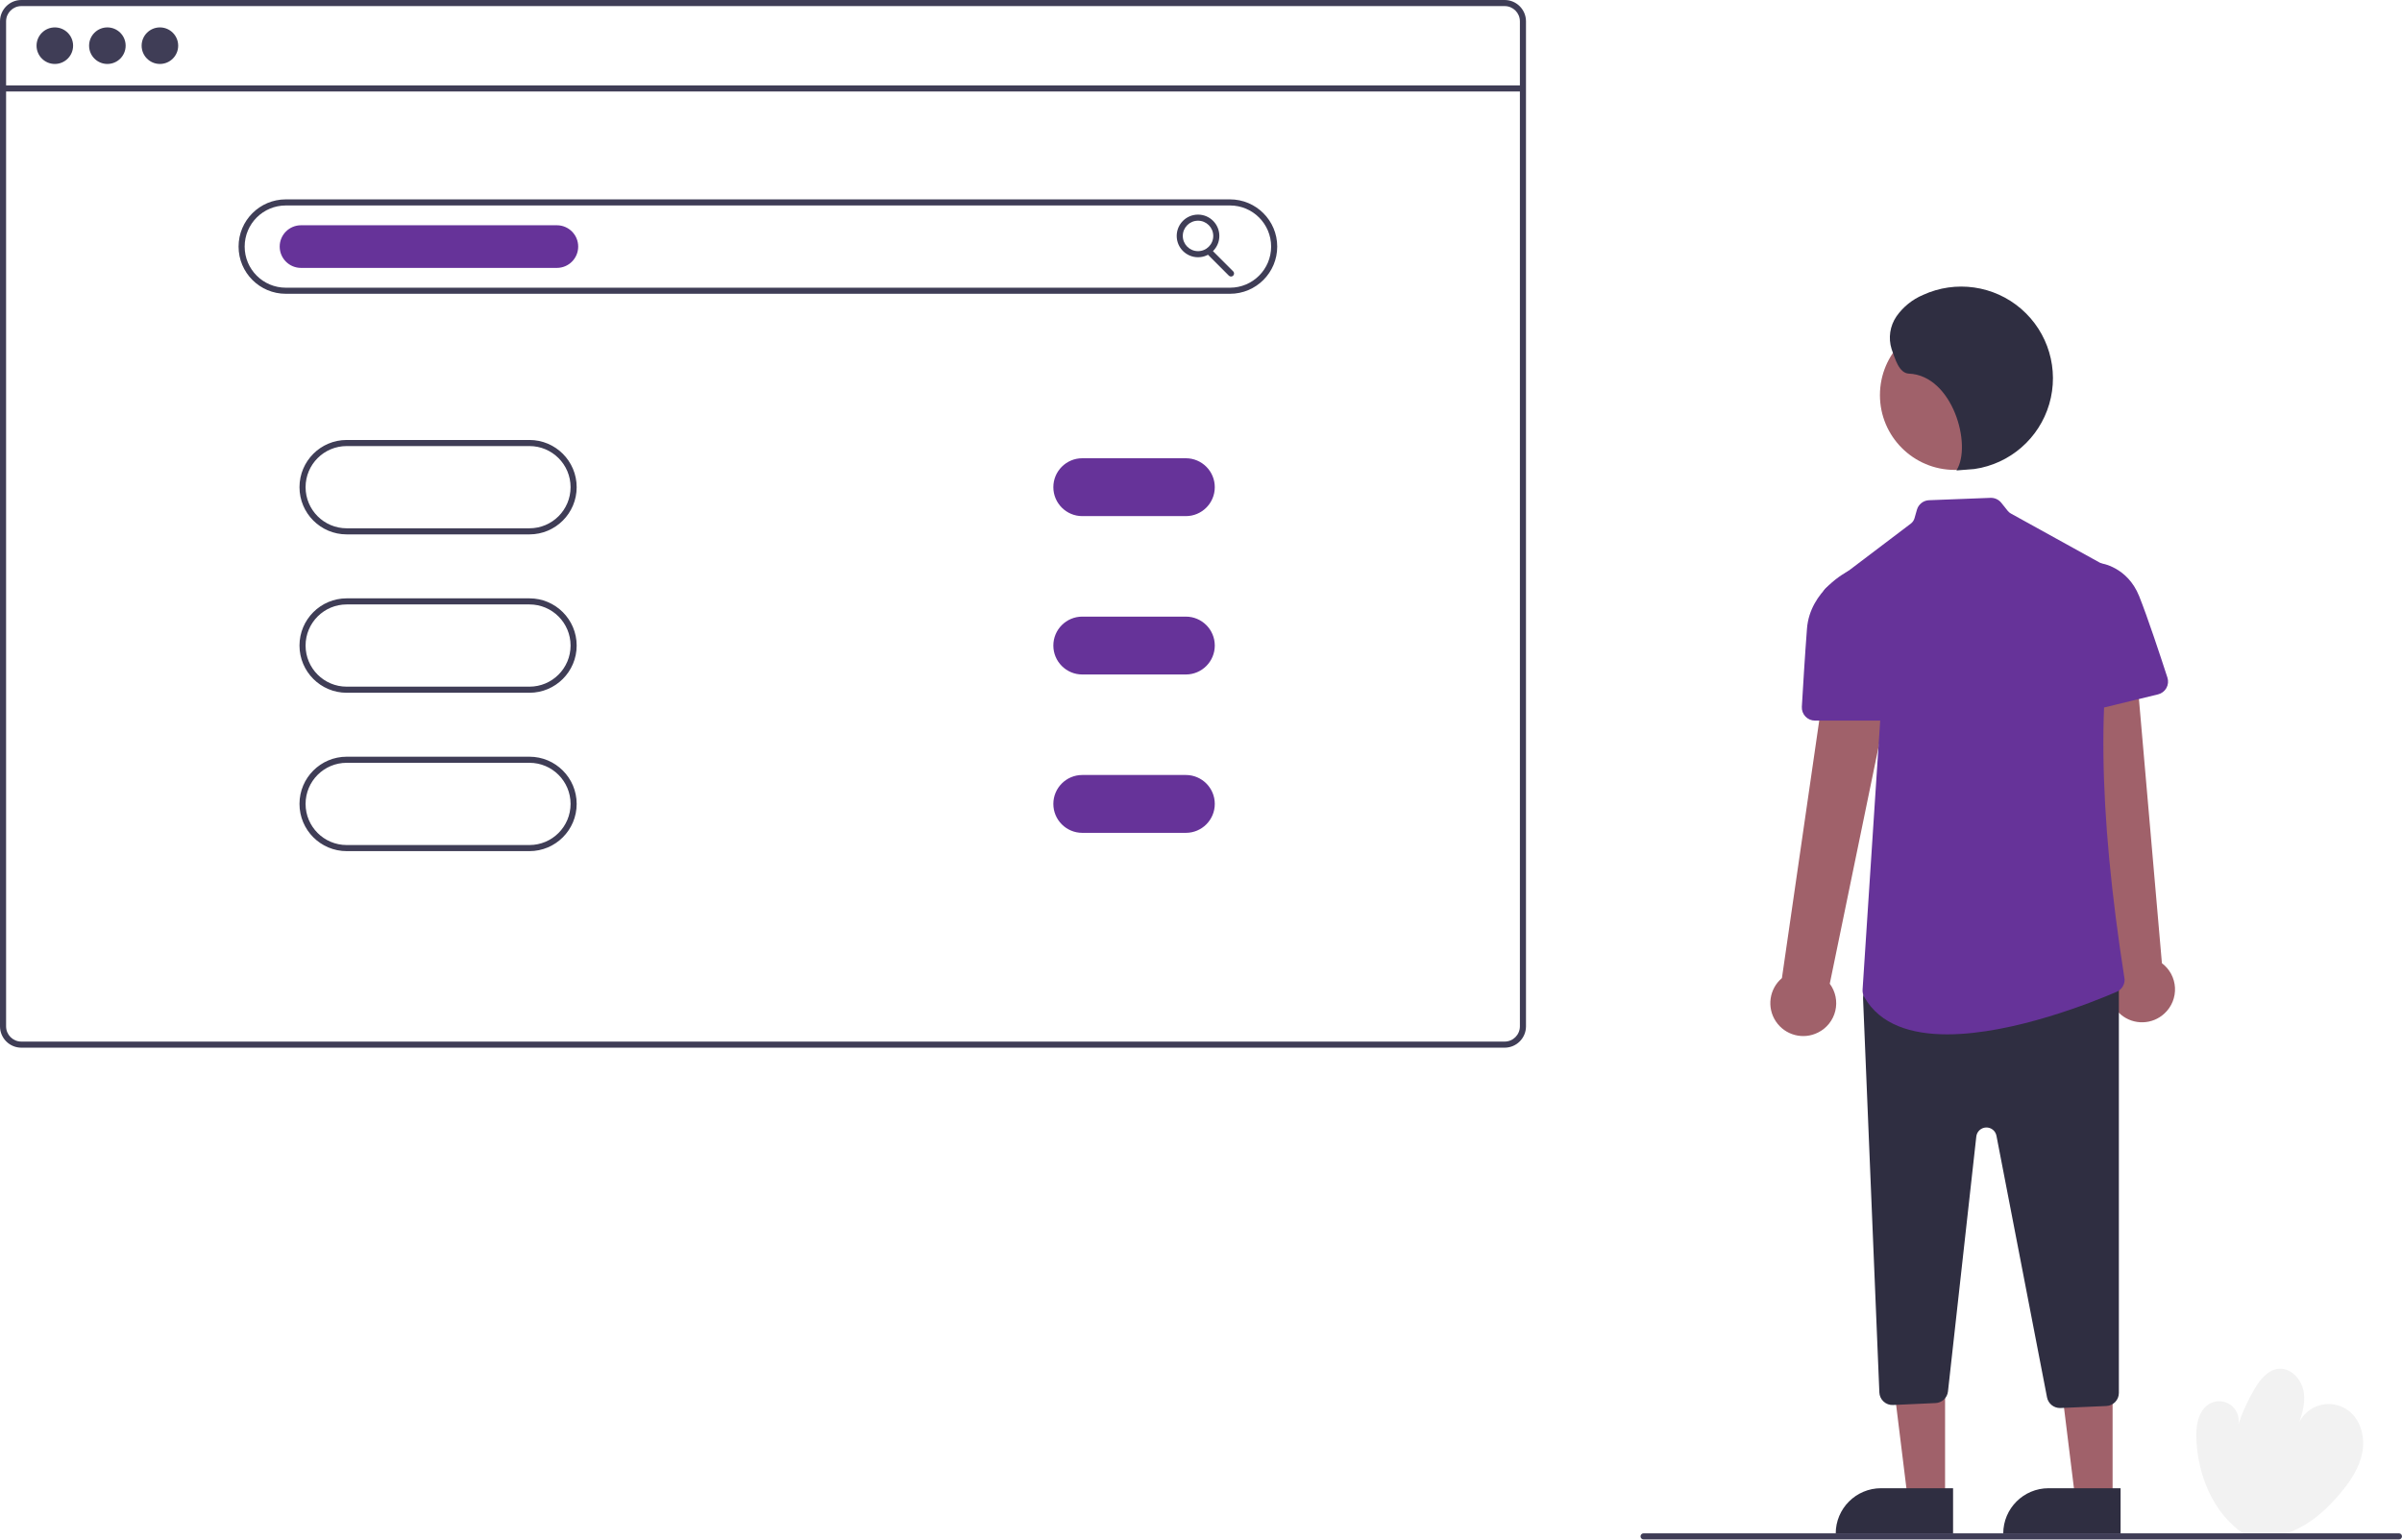
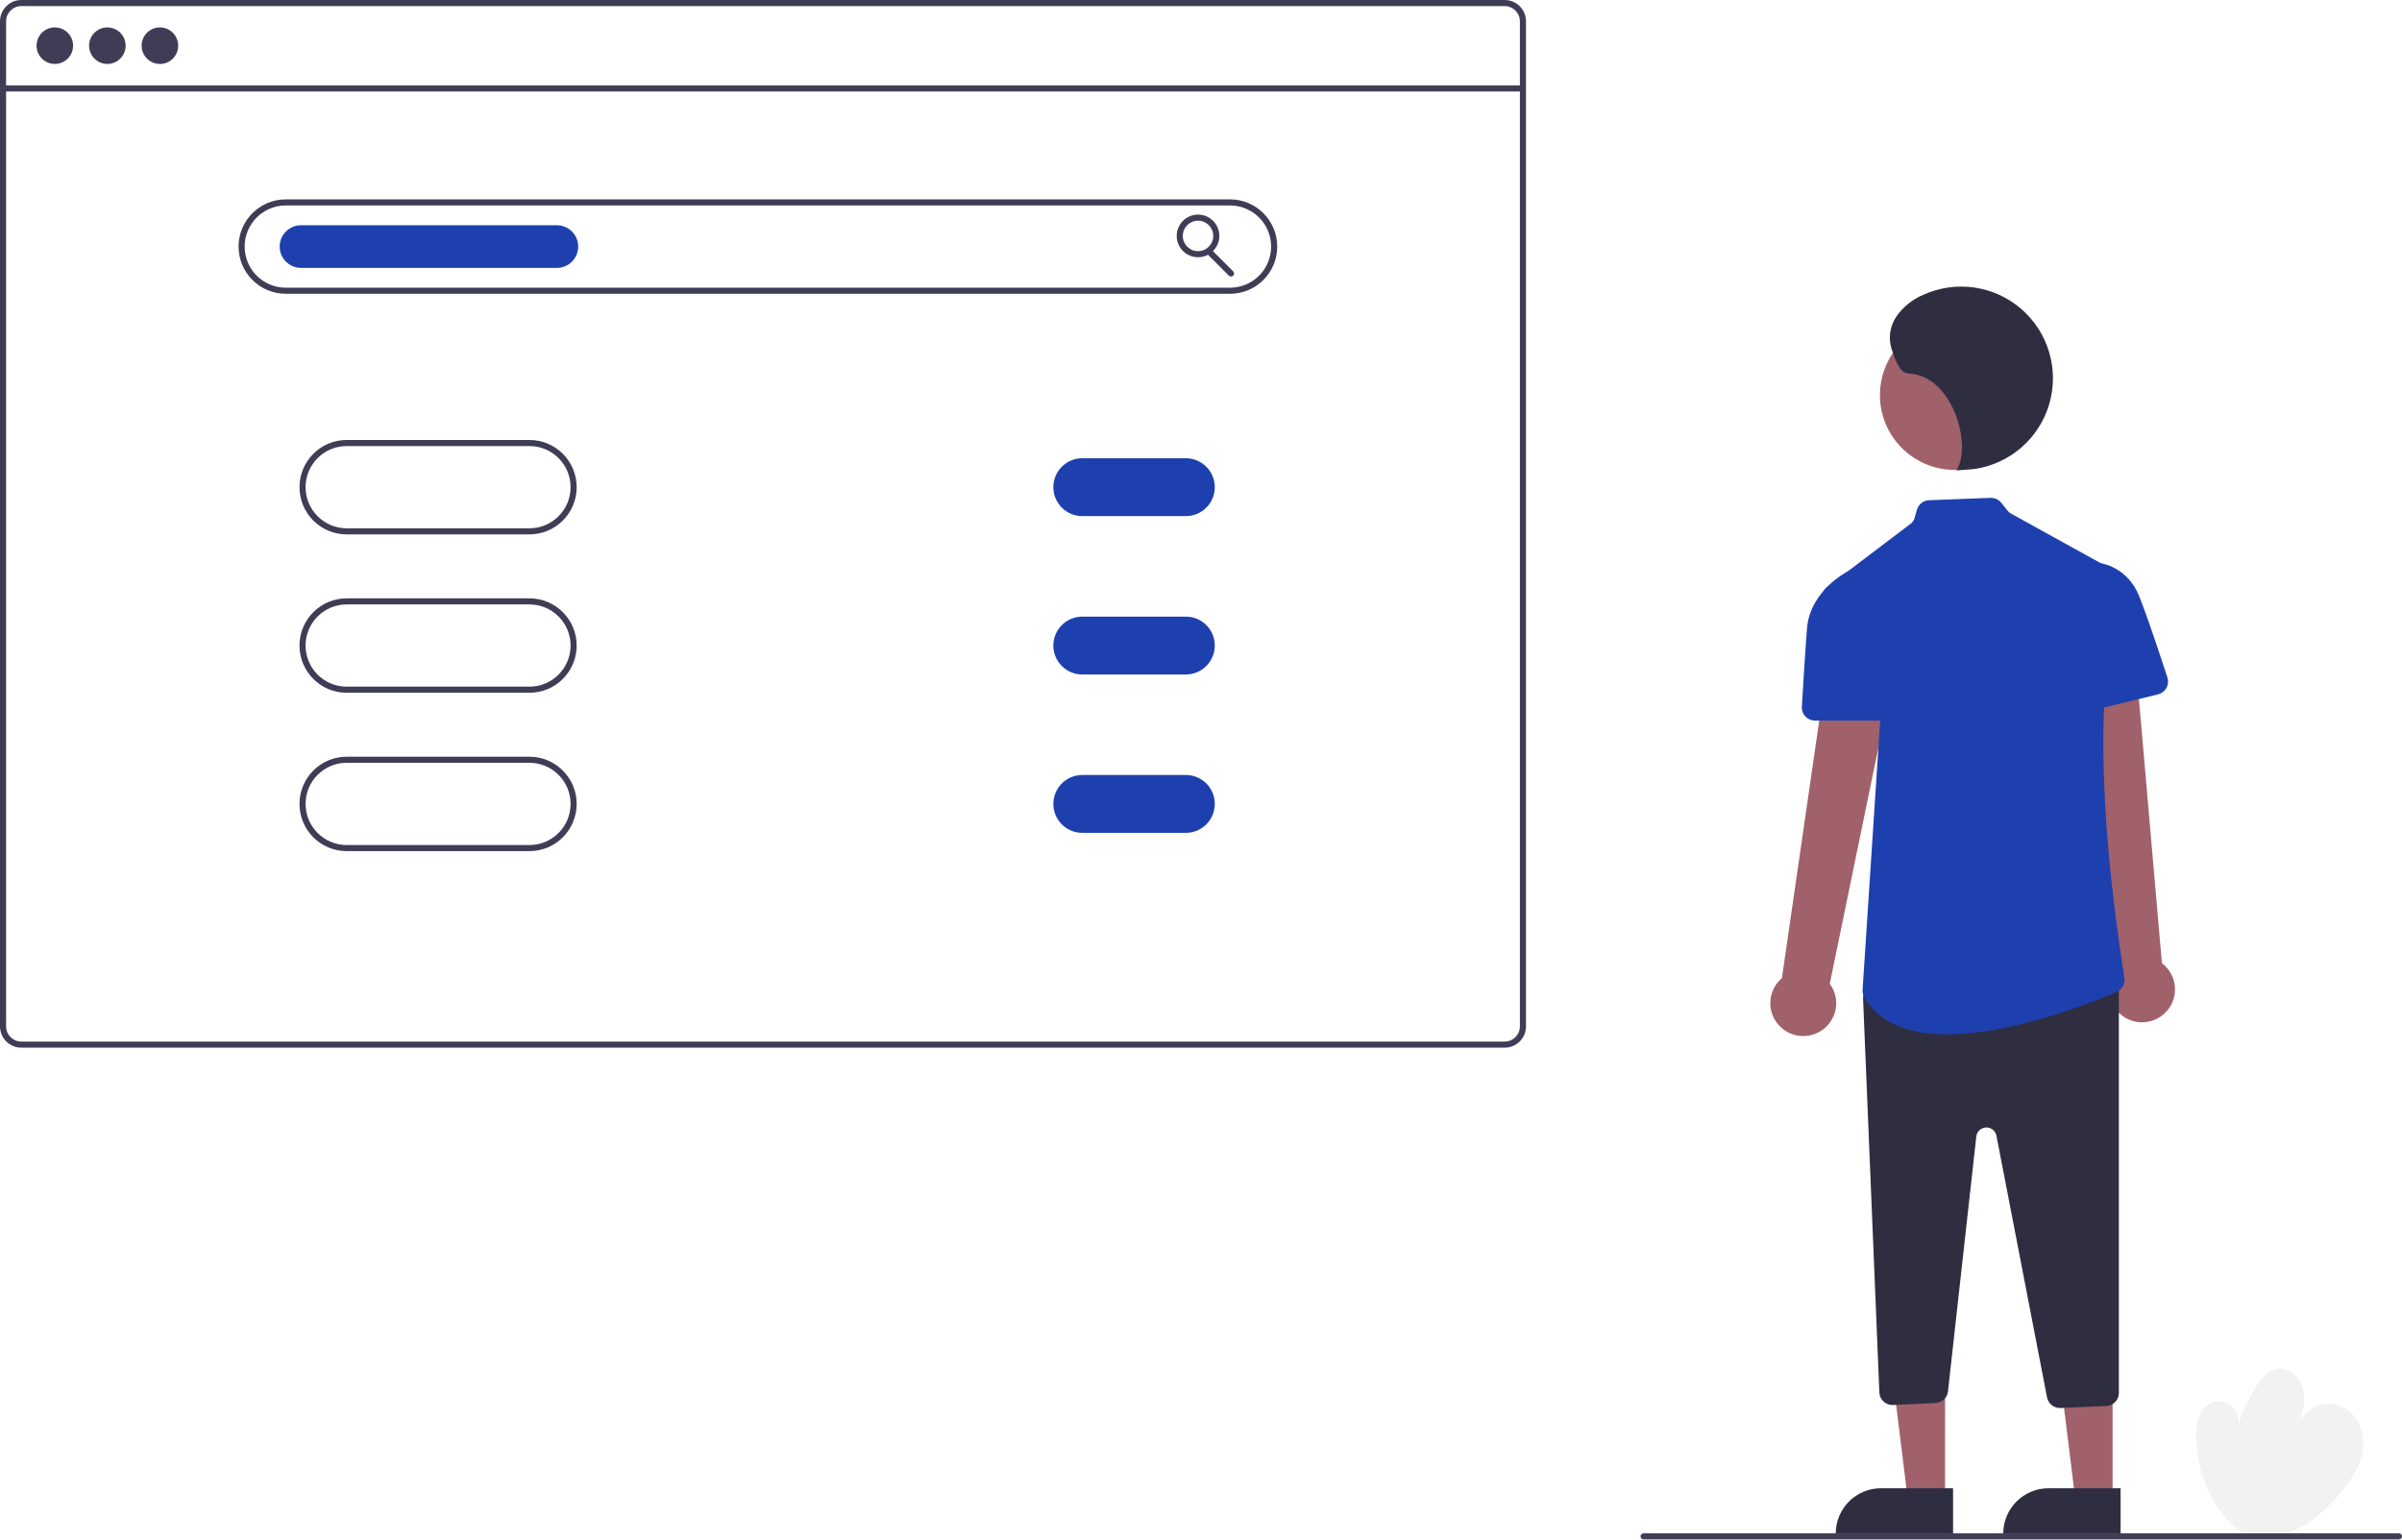
<svg xmlns="http://www.w3.org/2000/svg" id="e3fcecc7-e6c1-4472-ba1a-540914afc660" data-name="Layer 1" viewBox="0 0 788.606 505.465">
  <path d="M942.334,700.889c-10.217-6.835-15.362-19.838-15.565-32.129-.068-4.122.972-8.9,4.664-10.733a6.409,6.409,0,0,1,9.174,6.785A62.045,62.045,0,0,1,945.908,653.296c1.825-3.088,4.388-6.302,7.963-6.596,4.148-.341,7.613,3.688,8.2,7.808s-.911,8.22-2.385,12.112a10.83,10.83,0,0,1,17.159-6.084c4.056,3.131,5.393,8.894,4.372,13.916s-4.017,9.415-7.331,13.323c-3.886,4.583-8.386,8.771-13.773,11.431s-11.758,3.678-17.489,1.874Z" transform="translate(-205.6969 -197.2677)" fill="#f2f2f2" />
  <path d="M802.592,536.291a10.743,10.743,0,0,0,3.842-16.018l25.033-121.54-23.36-.308-17.384,119.998a10.801,10.801,0,0,0,11.87,17.868Z" transform="translate(-205.6969 -197.2677)" fill="#A0616A" />
  <path d="M916.376,529.979a10.743,10.743,0,0,0-.897-16.448L904.726,389.907,882.253,396.289l17.641,119.961A10.801,10.801,0,0,0,916.376,529.979Z" transform="translate(-205.6969 -197.2677)" fill="#A0616A" />
  <polygon points="638.591 492.157 626.331 492.156 620.499 444.868 638.593 444.869 638.591 492.157" fill="#A0616A" />
  <path d="M617.574,488.653h23.644a0,0,0,0,1,0,0v14.887a0,0,0,0,1,0,0H602.687a0,0,0,0,1,0,0v0A14.887,14.887,0,0,1,617.574,488.653Z" fill="#2f2e41" />
  <polygon points="693.591 492.157 681.331 492.156 675.499 444.868 693.593 444.869 693.591 492.157" fill="#A0616A" />
  <path d="M672.574,488.653h23.644a0,0,0,0,1,0,0v14.887a0,0,0,0,1,0,0H657.687a0,0,0,0,1,0,0v0A14.887,14.887,0,0,1,672.574,488.653Z" fill="#2f2e41" />
  <circle cx="641.768" cy="129.732" r="24.561" fill="#A0616A" />
  <path d="M881.993,659.587a4.334,4.334,0,0,1-4.231-3.49l-16.604-85.907a3.349,3.349,0,0,0-6.618.266l-9.298,83.678a4.285,4.285,0,0,1-4.085,3.825l-13.945.634a4.235,4.235,0,0,1-3.106-1.127,4.278,4.278,0,0,1-1.392-2.996l-5.347-129.259a4.28,4.28,0,0,1,1.508-3.454l3.092-2.638a4.311,4.311,0,0,1,2.795-1.03h72.279a4.311,4.311,0,0,1,4.307,4.307V654.625a4.299,4.299,0,0,1-4.119,4.303l-15.051.655C882.115,659.585,882.054,659.587,881.993,659.587Z" transform="translate(-205.6969 -197.2677)" fill="#2f2e41" />
-   <path d="M844.976,536.895c-11.686.001-21.986-3.113-27.186-12.194a4.387,4.387,0,0,1-.586-2.472l6.534-99.877a3.349,3.349,0,0,0-.679-2.25l-18.334-24.038a4.305,4.305,0,0,1,.824-6.043l27.502-20.835a3.366,3.366,0,0,0,1.198-1.75l.801-2.804a4.298,4.298,0,0,1,3.975-3.121l20.181-.777a4.348,4.348,0,0,1,3.529,1.614l2.148,2.684a3.341,3.341,0,0,0,.996.84l33.75,18.65a4.315,4.315,0,0,1,2.223,3.723l.001.06-.014.057c-7.867,32.803-7.425,74.264,1.392,130.485a4.305,4.305,0,0,1-2.581,4.064C893.344,526.076,866.756,536.895,844.976,536.895Z" transform="translate(-205.6969 -197.2677)" fill="#663399" />
-   <path d="M824.424,433.872H801.566a4.301,4.301,0,0,1-4.3-4.55c.34-5.823,1.011-16.898,1.683-25.632.967-12.568,13.282-18.754,13.406-18.816l.241-.118,8.314,5.278,7.737,38.688a4.307,4.307,0,0,1-4.223,5.15Z" transform="translate(-205.6969 -197.2677)" fill="#663399" />
-   <path d="M887.06,431.738a4.312,4.312,0,0,1-4.26-4.776l4.218-38.81,8.15-5.969.186.021c.087.01,8.769,1.094,12.659,10.818,2.77,6.924,7,19.721,9.275,26.734a4.302,4.302,0,0,1-3.081,5.507l-26.108,6.35A4.356,4.356,0,0,1,887.06,431.738Z" transform="translate(-205.6969 -197.2677)" fill="#663399" />
+   <path d="M844.976,536.895c-11.686.001-21.986-3.113-27.186-12.194a4.387,4.387,0,0,1-.586-2.472l6.534-99.877a3.349,3.349,0,0,0-.679-2.25l-18.334-24.038a4.305,4.305,0,0,1,.824-6.043l27.502-20.835a3.366,3.366,0,0,0,1.198-1.75l.801-2.804a4.298,4.298,0,0,1,3.975-3.121l20.181-.777a4.348,4.348,0,0,1,3.529,1.614l2.148,2.684a3.341,3.341,0,0,0,.996.84l33.75,18.65a4.315,4.315,0,0,1,2.223,3.723l.001.06-.014.057c-7.867,32.803-7.425,74.264,1.392,130.485a4.305,4.305,0,0,1-2.581,4.064C893.344,526.076,866.756,536.895,844.976,536.895Z" transform="translate(-205.6969 -197.2677)" fill="#1E40AF" />
+   <path d="M824.424,433.872H801.566a4.301,4.301,0,0,1-4.3-4.55c.34-5.823,1.011-16.898,1.683-25.632.967-12.568,13.282-18.754,13.406-18.816l.241-.118,8.314,5.278,7.737,38.688a4.307,4.307,0,0,1-4.223,5.15Z" transform="translate(-205.6969 -197.2677)" fill="#1E40AF" />
+   <path d="M887.06,431.738a4.312,4.312,0,0,1-4.26-4.776l4.218-38.81,8.15-5.969.186.021c.087.01,8.769,1.094,12.659,10.818,2.77,6.924,7,19.721,9.275,26.734a4.302,4.302,0,0,1-3.081,5.507l-26.108,6.35A4.356,4.356,0,0,1,887.06,431.738Z" transform="translate(-205.6969 -197.2677)" fill="#1E40AF" />
  <path d="M848.024,351.732c5.253-8.311-1.305-31.189-15.596-31.786-3.299-.138-4.566-4.939-5.688-8.044a12.389,12.389,0,0,1,1.61-10.779,20.337,20.337,0,0,1,8.676-7.008,30.107,30.107,0,1,1,16.861,57.157Z" transform="translate(-205.6969 -197.2677)" fill="#2f2e41" />
  <path d="M699.697,197.268h-487a7.008,7.008,0,0,0-7,7v330a7.008,7.008,0,0,0,7,7h487a7.008,7.008,0,0,0,7-7v-330A7.008,7.008,0,0,0,699.697,197.268Zm5,337a5.002,5.002,0,0,1-5,5h-487a5.002,5.002,0,0,1-5-5v-330a5.002,5.002,0,0,1,5-5h487a5.002,5.002,0,0,1,5,5Z" transform="translate(-205.6969 -197.2677)" fill="#3f3d56" />
  <rect x="1" y="28.04" width="499" height="2" fill="#3f3d56" />
  <circle cx="18" cy="15" r="6" fill="#3f3d56" />
  <circle cx="35.25" cy="15" r="6" fill="#3f3d56" />
  <circle cx="52.5" cy="15" r="6" fill="#3f3d56" />
  <path d="M609.524,293.732h-310a15.5,15.5,0,0,1,0-31h310a15.5,15.5,0,0,1,0,31Zm-310-29a13.5,13.5,0,0,0,0,27h310a13.5,13.5,0,0,0,0-27Z" transform="translate(-205.6969 -197.2677)" fill="#3f3d56" />
  <path d="M379.524,372.732h-60a15.5,15.5,0,0,1,0-31h60a15.5,15.5,0,0,1,0,31Zm-60-29a13.5,13.5,0,0,0,0,27h60a13.5,13.5,0,0,0,0-27Z" transform="translate(-205.6969 -197.2677)" fill="#3f3d56" />
  <path d="M379.524,424.732h-60a15.5,15.5,0,0,1,0-31h60a15.5,15.5,0,0,1,0,31Zm-60-29a13.5,13.5,0,0,0,0,27h60a13.5,13.5,0,0,0,0-27Z" transform="translate(-205.6969 -197.2677)" fill="#3f3d56" />
  <path d="M379.524,476.732h-60a15.5,15.5,0,0,1,0-31h60a15.5,15.5,0,0,1,0,31Zm-60-29a13.5,13.5,0,0,0,0,27h60a13.5,13.5,0,0,0,0-27Z" transform="translate(-205.6969 -197.2677)" fill="#3f3d56" />
-   <path d="M388.524,285.232h-84a7,7,0,0,1,0-14h84a7,7,0,0,1,0,14Z" transform="translate(-205.6969 -197.2677)" fill="#663399" />
+   <path d="M388.524,285.232h-84a7,7,0,0,1,0-14h84a7,7,0,0,1,0,14Z" transform="translate(-205.6969 -197.2677)" fill="#1E40AF" />
  <path d="M599.024,281.732a7,7,0,1,1,7-7A7.008,7.008,0,0,1,599.024,281.732Zm0-12a5,5,0,1,0,5,5A5.006,5.006,0,0,0,599.024,269.732Z" transform="translate(-205.6969 -197.2677)" fill="#3f3d56" />
  <path d="M609.852,288.065a.997.997,0,0,1-.707-.293l-7.026-7.026a1.0 1,0,1,1,1.414-1.414l7.026,7.026a1,1,0,0,1-.707,1.707Z" transform="translate(-205.6969 -197.2677)" fill="#3f3d56" />
-   <path d="M595.024,366.732h-34a9.5,9.5,0,0,1,0-19h34a9.5,9.5,0,0,1,0,19Z" transform="translate(-205.6969 -197.2677)" fill="#663399" />
-   <path d="M595.024,418.732h-34a9.5,9.5,0,0,1,0-19h34a9.5,9.5,0,0,1,0,19Z" transform="translate(-205.6969 -197.2677)" fill="#663399" />
-   <path d="M595.024,470.732h-34a9.5,9.5,0,0,1,0-19h34a9.5,9.5,0,0,1,0,19Z" transform="translate(-205.6969 -197.2677)" fill="#663399" />
+   <path d="M595.024,366.732h-34a9.5,9.5,0,0,1,0-19h34a9.5,9.5,0,0,1,0,19Z" transform="translate(-205.6969 -197.2677)" fill="#1E40AF" />
+   <path d="M595.024,418.732h-34a9.5,9.5,0,0,1,0-19h34a9.5,9.5,0,0,1,0,19Z" transform="translate(-205.6969 -197.2677)" fill="#1E40AF" />
+   <path d="M595.024,470.732h-34a9.5,9.5,0,0,1,0-19h34a9.5,9.5,0,0,1,0,19Z" transform="translate(-205.6969 -197.2677)" fill="#1E40AF" />
  <path d="M993.303,702.732h-248a1,1,0,0,1,0-2h248a1,1,0,0,1,0,2Z" transform="translate(-205.6969 -197.2677)" fill="#3f3d56" />
</svg>
